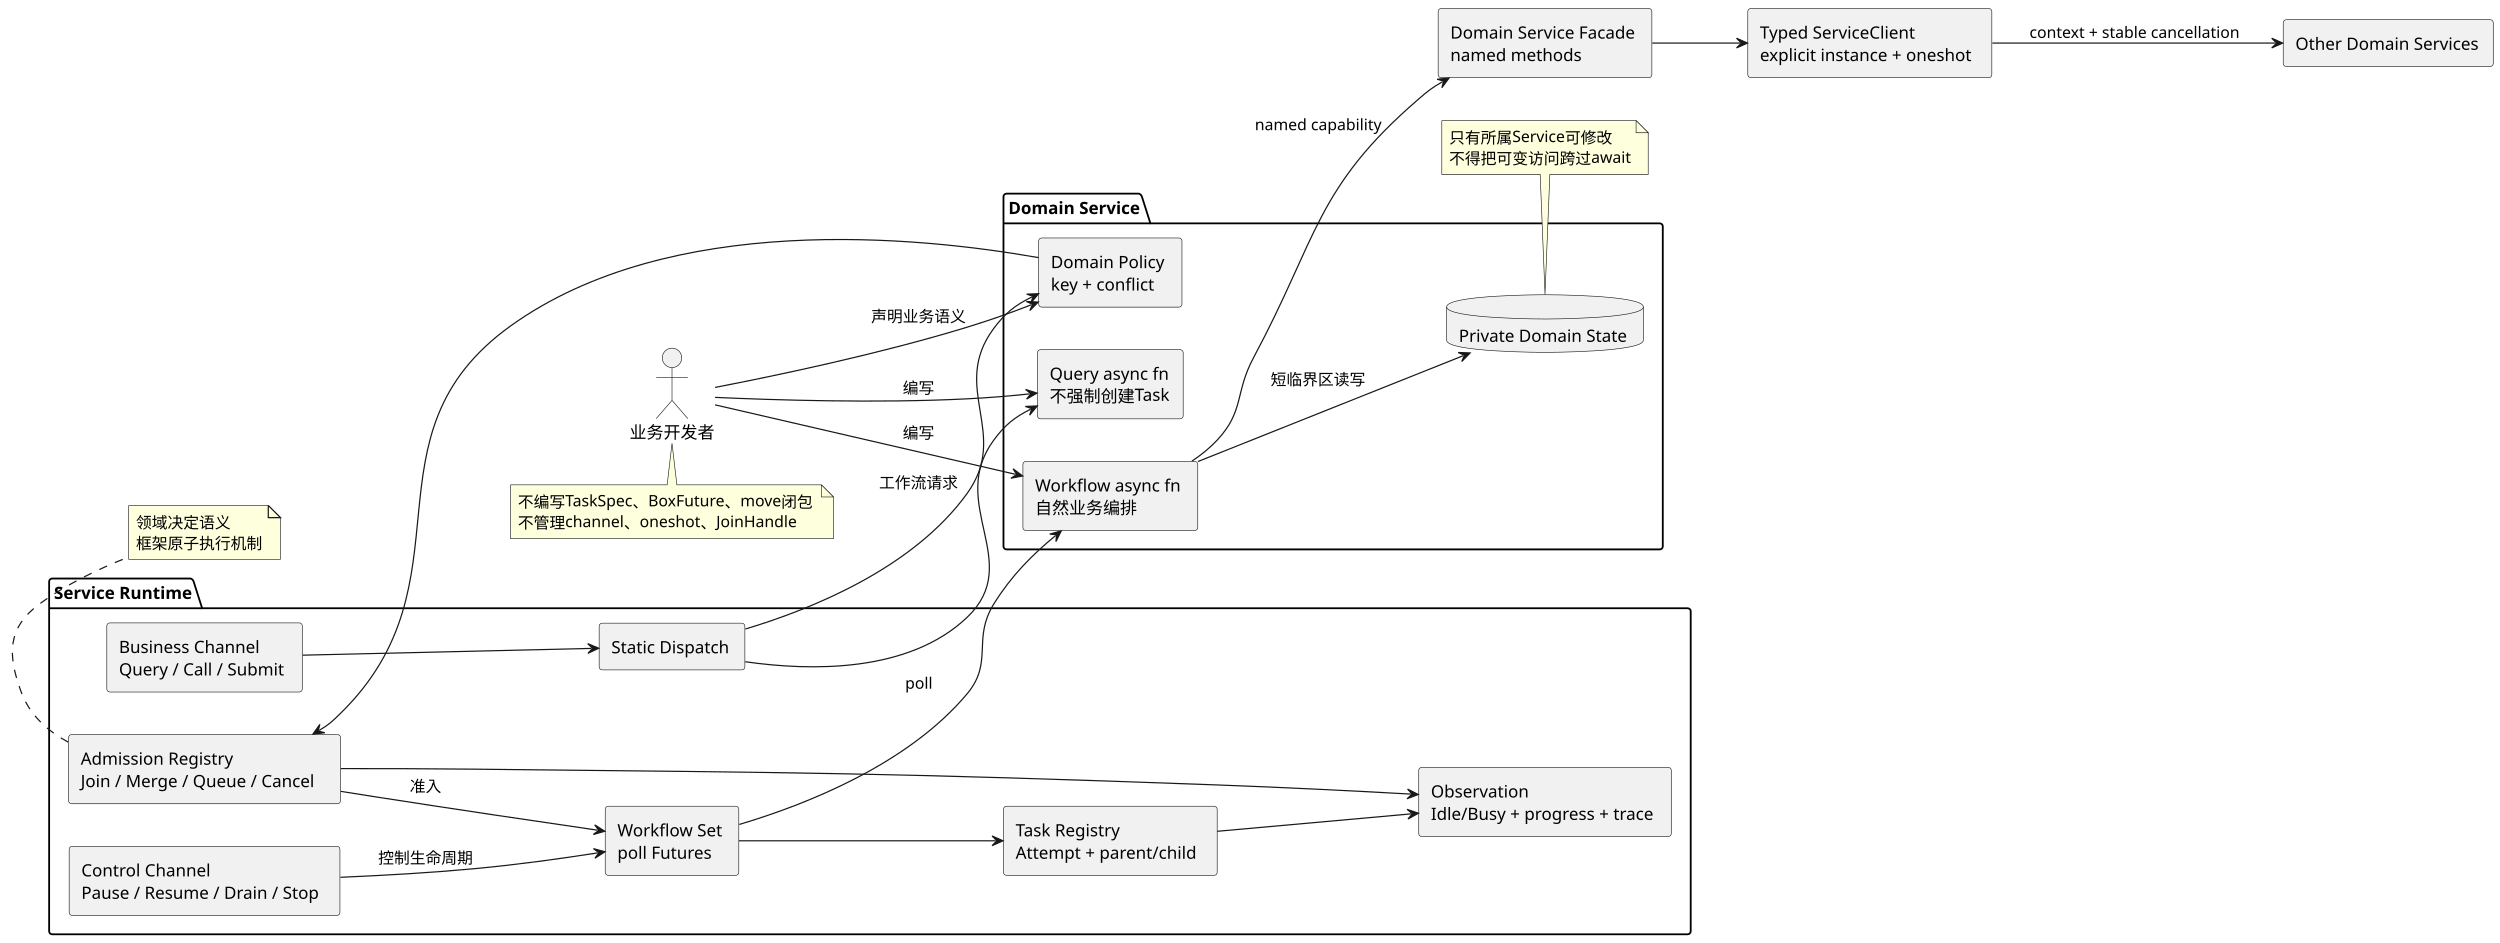
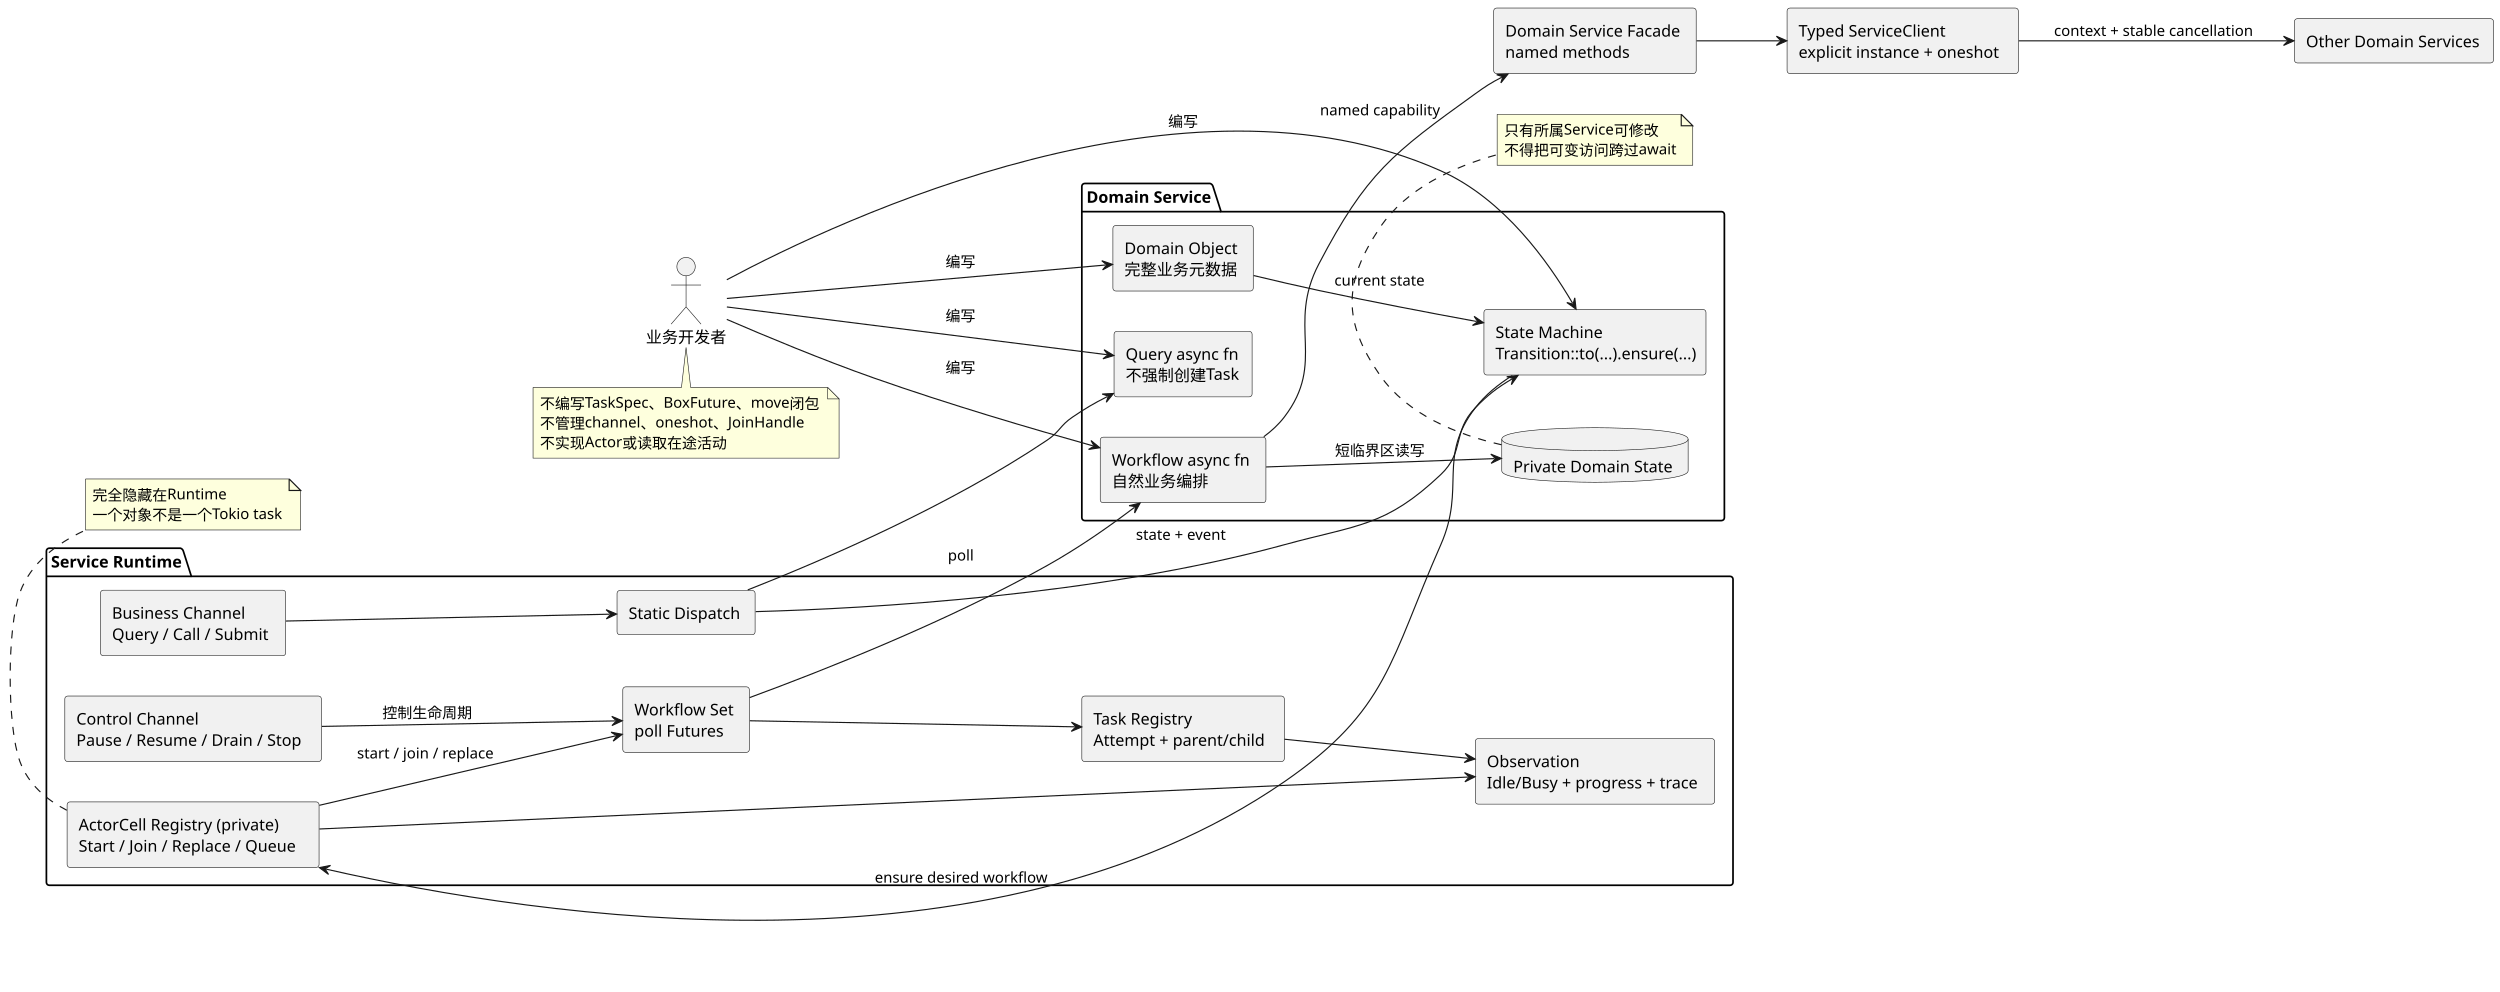
- <svg xmlns="http://www.w3.org/2000/svg" contentStyleType="text/css" height="776px" preserveAspectRatio="none" style="width:2059px;height:776px;background:#FFFFFF;" version="1.1" viewBox="0 0 2059 776" width="2059px" zoomAndPan="magnify">
+ <svg xmlns="http://www.w3.org/2000/svg" contentStyleType="text/css" height="862px" preserveAspectRatio="none" style="width:2173px;height:862px;background:#FFFFFF;" version="1.1" viewBox="0 0 2173 862" width="2173px" zoomAndPan="magnify">
  <defs />
  <g>
    <g id="cluster_Domain Service">
-       <path d="M828.97,159.48 L937.97,159.48 A3.75,3.75 0 0 1 940.47,161.98 L947.47,183.958 L1366.97,183.958 A2.5,2.5 0 0 1 1369.47,186.458 L1369.47,449.98 A2.5,2.5 0 0 1 1366.97,452.48 L828.97,452.48 A2.5,2.5 0 0 1 826.47,449.98 L826.47,161.98 A2.5,2.5 0 0 1 828.97,159.48 " fill="none" style="stroke:#000000;stroke-width:1.5;" />
-       <line style="stroke:#000000;stroke-width:1.5;" x1="826.47" x2="947.47" y1="183.958" y2="183.958" />
-       <text fill="#000000" font-family="Microsoft YaHei" font-size="14" font-weight="bold" lengthAdjust="spacing" textLength="108" x="830.47" y="176.293">Domain Service</text>
+       <path d="M942.83,159.48 L1051.83,159.48 A3.75,3.75 0 0 1 1054.33,161.98 L1061.33,183.958 L1496.33,183.958 A2.5,2.5 0 0 1 1498.83,186.458 L1498.83,449.98 A2.5,2.5 0 0 1 1496.33,452.48 L942.83,452.48 A2.5,2.5 0 0 1 940.33,449.98 L940.33,161.98 A2.5,2.5 0 0 1 942.83,159.48 " fill="none" style="stroke:#000000;stroke-width:1.5;" />
+       <line style="stroke:#000000;stroke-width:1.5;" x1="940.33" x2="1061.33" y1="183.958" y2="183.958" />
+       <text fill="#000000" font-family="Microsoft YaHei" font-size="14" font-weight="bold" lengthAdjust="spacing" textLength="108" x="944.33" y="176.293">Domain Service</text>
    </g>
    <g id="cluster_Service Runtime">
-       <path d="M42.97,476.48 L156.97,476.48 A3.75,3.75 0 0 1 159.47,478.98 L166.47,500.957 L1389.97,500.957 A2.5,2.5 0 0 1 1392.47,503.457 L1392.47,766.98 A2.5,2.5 0 0 1 1389.97,769.48 L42.97,769.48 A2.5,2.5 0 0 1 40.47,766.98 L40.47,478.98 A2.5,2.5 0 0 1 42.97,476.48 " fill="none" style="stroke:#000000;stroke-width:1.5;" />
-       <line style="stroke:#000000;stroke-width:1.5;" x1="40.47" x2="166.47" y1="500.957" y2="500.957" />
-       <text fill="#000000" font-family="Microsoft YaHei" font-size="14" font-weight="bold" lengthAdjust="spacing" textLength="113" x="44.47" y="493.293">Service Runtime</text>
+       <path d="M42.83,476.48 L156.83,476.48 A3.75,3.75 0 0 1 159.33,478.98 L166.33,500.957 L1503.83,500.957 A2.5,2.5 0 0 1 1506.33,503.457 L1506.33,766.98 A2.5,2.5 0 0 1 1503.83,769.48 L42.83,769.48 A2.5,2.5 0 0 1 40.33,766.98 L40.33,478.98 A2.5,2.5 0 0 1 42.83,476.48 " fill="none" style="stroke:#000000;stroke-width:1.5;" />
+       <line style="stroke:#000000;stroke-width:1.5;" x1="40.33" x2="166.33" y1="500.957" y2="500.957" />
+       <text fill="#000000" font-family="Microsoft YaHei" font-size="14" font-weight="bold" lengthAdjust="spacing" textLength="113" x="44.33" y="493.293">Service Runtime</text>
+     </g>
+     <g id="elem_Object">
+       <rect fill="#F1F1F1" height="56.955" rx="2.5" ry="2.5" style="stroke:#181818;stroke-width:0.5;" width="122" x="967.33" y="196" />
+       <text fill="#000000" font-family="Microsoft YaHei" font-size="14" lengthAdjust="spacing" textLength="102" x="977.33" y="220.814">Domain Object</text>
+       <text fill="#000000" font-family="Microsoft YaHei" font-size="14" lengthAdjust="spacing" textLength="98" x="977.33" y="239.291">完整业务元数据</text>
+     </g>
+     <g id="elem_Machine">
+       <rect fill="#F1F1F1" height="56.955" rx="2.5" ry="2.5" style="stroke:#181818;stroke-width:0.5;" width="193" x="1289.83" y="269" />
+       <text fill="#000000" font-family="Microsoft YaHei" font-size="14" lengthAdjust="spacing" textLength="97" x="1299.83" y="293.813">State Machine</text>
+       <text fill="#000000" font-family="Microsoft YaHei" font-size="14" lengthAdjust="spacing" textLength="173" x="1299.83" y="312.291">Transition::to(...).ensure(...)</text>
    </g>
    <g id="elem_Query">
-       <rect fill="#F1F1F1" height="56.955" rx="2.5" ry="2.5" style="stroke:#181818;stroke-width:0.5;" width="120" x="854.47" y="288" />
-       <text fill="#000000" font-family="Microsoft YaHei" font-size="14" lengthAdjust="spacing" textLength="99" x="864.47" y="312.813">Query async fn</text>
-       <text fill="#000000" font-family="Microsoft YaHei" font-size="14" lengthAdjust="spacing" textLength="100" x="864.47" y="331.291">不强制创建Task</text>
+       <rect fill="#F1F1F1" height="56.955" rx="2.5" ry="2.5" style="stroke:#181818;stroke-width:0.5;" width="120" x="968.33" y="288" />
+       <text fill="#000000" font-family="Microsoft YaHei" font-size="14" lengthAdjust="spacing" textLength="99" x="978.33" y="312.813">Query async fn</text>
+       <text fill="#000000" font-family="Microsoft YaHei" font-size="14" lengthAdjust="spacing" textLength="100" x="978.33" y="331.291">不强制创建Task</text>
    </g>
    <g id="elem_Workflow">
-       <rect fill="#F1F1F1" height="56.955" rx="2.5" ry="2.5" style="stroke:#181818;stroke-width:0.5;" width="144" x="842.47" y="380" />
-       <text fill="#000000" font-family="Microsoft YaHei" font-size="14" lengthAdjust="spacing" textLength="124" x="852.47" y="404.813">Workflow async fn</text>
-       <text fill="#000000" font-family="Microsoft YaHei" font-size="14" lengthAdjust="spacing" textLength="84" x="852.47" y="423.291">自然业务编排</text>
-     </g>
-     <g id="elem_Policy">
-       <rect fill="#F1F1F1" height="56.955" rx="2.5" ry="2.5" style="stroke:#181818;stroke-width:0.5;" width="118" x="855.47" y="196" />
-       <text fill="#000000" font-family="Microsoft YaHei" font-size="14" lengthAdjust="spacing" textLength="98" x="865.47" y="220.814">Domain Policy</text>
-       <text fill="#000000" font-family="Microsoft YaHei" font-size="14" lengthAdjust="spacing" textLength="91" x="865.47" y="239.291">key + conflict</text>
+       <rect fill="#F1F1F1" height="56.955" rx="2.5" ry="2.5" style="stroke:#181818;stroke-width:0.5;" width="144" x="956.33" y="380" />
+       <text fill="#000000" font-family="Microsoft YaHei" font-size="14" lengthAdjust="spacing" textLength="124" x="966.33" y="404.813">Workflow async fn</text>
+       <text fill="#000000" font-family="Microsoft YaHei" font-size="14" lengthAdjust="spacing" textLength="84" x="966.33" y="423.291">自然业务编排</text>
    </g>
    <g id="elem_State">
-       <path d="M1191.47,252.74 C1191.47,242.74 1272.47,242.74 1272.47,242.74 C1272.47,242.74 1353.47,242.74 1353.47,252.74 L1353.47,280.217 C1353.47,290.217 1272.47,290.217 1272.47,290.217 C1272.47,290.217 1191.47,290.217 1191.47,280.217 L1191.47,252.74 " fill="#F1F1F1" style="stroke:#181818;stroke-width:0.5;" />
-       <path d="M1191.47,252.74 C1191.47,262.74 1272.47,262.74 1272.47,262.74 C1272.47,262.74 1353.47,262.74 1353.47,252.74 " fill="none" style="stroke:#181818;stroke-width:0.5;" />
-       <text fill="#000000" font-family="Microsoft YaHei" font-size="14" lengthAdjust="spacing" textLength="142" x="1201.47" y="281.553">Private Domain State</text>
+       <path d="M1305.33,381.74 C1305.33,371.74 1386.33,371.74 1386.33,371.74 C1386.33,371.74 1467.33,371.74 1467.33,381.74 L1467.33,409.217 C1467.33,419.217 1386.33,419.217 1386.33,419.217 C1386.33,419.217 1305.33,419.217 1305.33,409.217 L1305.33,381.74 " fill="#F1F1F1" style="stroke:#181818;stroke-width:0.5;" />
+       <path d="M1305.33,381.74 C1305.33,391.74 1386.33,391.74 1386.33,391.74 C1386.33,391.74 1467.33,391.74 1467.33,381.74 " fill="none" style="stroke:#181818;stroke-width:0.5;" />
+       <text fill="#000000" font-family="Microsoft YaHei" font-size="14" lengthAdjust="spacing" textLength="142" x="1315.33" y="410.553">Private Domain State</text>
    </g>
    <g id="elem_Control">
-       <rect fill="#F1F1F1" height="56.955" rx="2.5" ry="2.5" style="stroke:#181818;stroke-width:0.5;" width="223" x="56.97" y="697" />
-       <text fill="#000000" font-family="Microsoft YaHei" font-size="14" lengthAdjust="spacing" textLength="110" x="66.97" y="721.813">Control Channel</text>
-       <text fill="#000000" font-family="Microsoft YaHei" font-size="14" lengthAdjust="spacing" textLength="203" x="66.97" y="740.291">Pause / Resume / Drain / Stop</text>
+       <rect fill="#F1F1F1" height="56.955" rx="2.5" ry="2.5" style="stroke:#181818;stroke-width:0.5;" width="223" x="56.33" y="605" />
+       <text fill="#000000" font-family="Microsoft YaHei" font-size="14" lengthAdjust="spacing" textLength="110" x="66.33" y="629.813">Control Channel</text>
+       <text fill="#000000" font-family="Microsoft YaHei" font-size="14" lengthAdjust="spacing" textLength="203" x="66.33" y="648.291">Pause / Resume / Drain / Stop</text>
    </g>
    <g id="elem_Business">
-       <rect fill="#F1F1F1" height="56.955" rx="2.5" ry="2.5" style="stroke:#181818;stroke-width:0.5;" width="161" x="87.97" y="513" />
-       <text fill="#000000" font-family="Microsoft YaHei" font-size="14" lengthAdjust="spacing" textLength="117" x="97.97" y="537.813">Business Channel</text>
-       <text fill="#000000" font-family="Microsoft YaHei" font-size="14" lengthAdjust="spacing" textLength="141" x="97.97" y="556.291">Query / Call / Submit</text>
+       <rect fill="#F1F1F1" height="56.955" rx="2.5" ry="2.5" style="stroke:#181818;stroke-width:0.5;" width="161" x="87.33" y="513" />
+       <text fill="#000000" font-family="Microsoft YaHei" font-size="14" lengthAdjust="spacing" textLength="117" x="97.33" y="537.813">Business Channel</text>
+       <text fill="#000000" font-family="Microsoft YaHei" font-size="14" lengthAdjust="spacing" textLength="141" x="97.33" y="556.291">Query / Call / Submit</text>
    </g>
    <g id="elem_Dispatch">
-       <rect fill="#F1F1F1" height="38.477" rx="2.5" ry="2.5" style="stroke:#181818;stroke-width:0.5;" width="120" x="493.47" y="513.24" />
-       <text fill="#000000" font-family="Microsoft YaHei" font-size="14" lengthAdjust="spacing" textLength="100" x="503.47" y="538.053">Static Dispatch</text>
-     </g>
-     <g id="elem_Admission">
-       <rect fill="#F1F1F1" height="56.955" rx="2.5" ry="2.5" style="stroke:#181818;stroke-width:0.5;" width="224" x="56.47" y="605" />
-       <text fill="#000000" font-family="Microsoft YaHei" font-size="14" lengthAdjust="spacing" textLength="127" x="66.47" y="629.813">Admission Registry</text>
-       <text fill="#000000" font-family="Microsoft YaHei" font-size="14" lengthAdjust="spacing" textLength="204" x="66.47" y="648.291">Join / Merge / Queue / Cancel</text>
+       <rect fill="#F1F1F1" height="38.477" rx="2.5" ry="2.5" style="stroke:#181818;stroke-width:0.5;" width="120" x="536.33" y="513.24" />
+       <text fill="#000000" font-family="Microsoft YaHei" font-size="14" lengthAdjust="spacing" textLength="100" x="546.33" y="538.053">Static Dispatch</text>
+     </g>
+     <g id="elem_ActorCell">
+       <rect fill="#F1F1F1" height="56.955" rx="2.5" ry="2.5" style="stroke:#181818;stroke-width:0.5;" width="219" x="58.33" y="697" />
+       <text fill="#000000" font-family="Microsoft YaHei" font-size="14" lengthAdjust="spacing" textLength="178" x="68.33" y="721.813">ActorCell Registry (private)</text>
+       <text fill="#000000" font-family="Microsoft YaHei" font-size="14" lengthAdjust="spacing" textLength="199" x="68.33" y="740.291">Start / Join / Replace / Queue</text>
    </g>
    <g id="elem_Futures">
-       <rect fill="#F1F1F1" height="56.955" rx="2.5" ry="2.5" style="stroke:#181818;stroke-width:0.5;" width="110" x="498.47" y="664" />
-       <text fill="#000000" font-family="Microsoft YaHei" font-size="14" lengthAdjust="spacing" textLength="90" x="508.47" y="688.813">Workflow Set</text>
-       <text fill="#000000" font-family="Microsoft YaHei" font-size="14" lengthAdjust="spacing" textLength="79" x="508.47" y="707.291">poll Futures</text>
+       <rect fill="#F1F1F1" height="56.955" rx="2.5" ry="2.5" style="stroke:#181818;stroke-width:0.5;" width="110" x="541.33" y="597" />
+       <text fill="#000000" font-family="Microsoft YaHei" font-size="14" lengthAdjust="spacing" textLength="90" x="551.33" y="621.813">Workflow Set</text>
+       <text fill="#000000" font-family="Microsoft YaHei" font-size="14" lengthAdjust="spacing" textLength="79" x="551.33" y="640.291">poll Futures</text>
    </g>
    <g id="elem_Tasks">
-       <rect fill="#F1F1F1" height="56.955" rx="2.5" ry="2.5" style="stroke:#181818;stroke-width:0.5;" width="176" x="826.47" y="664" />
-       <text fill="#000000" font-family="Microsoft YaHei" font-size="14" lengthAdjust="spacing" textLength="87" x="836.47" y="688.813">Task Registry</text>
-       <text fill="#000000" font-family="Microsoft YaHei" font-size="14" lengthAdjust="spacing" textLength="156" x="836.47" y="707.291">Attempt + parent/child</text>
+       <rect fill="#F1F1F1" height="56.955" rx="2.5" ry="2.5" style="stroke:#181818;stroke-width:0.5;" width="176" x="940.33" y="605" />
+       <text fill="#000000" font-family="Microsoft YaHei" font-size="14" lengthAdjust="spacing" textLength="87" x="950.33" y="629.813">Task Registry</text>
+       <text fill="#000000" font-family="Microsoft YaHei" font-size="14" lengthAdjust="spacing" textLength="156" x="950.33" y="648.291">Attempt + parent/child</text>
    </g>
    <g id="elem_Observation">
-       <rect fill="#F1F1F1" height="56.955" rx="2.5" ry="2.5" style="stroke:#181818;stroke-width:0.5;" width="208" x="1168.47" y="632" />
-       <text fill="#000000" font-family="Microsoft YaHei" font-size="14" lengthAdjust="spacing" textLength="81" x="1178.47" y="656.813">Observation</text>
-       <text fill="#000000" font-family="Microsoft YaHei" font-size="14" lengthAdjust="spacing" textLength="188" x="1178.47" y="675.291">Idle/Busy + progress + trace</text>
+       <rect fill="#F1F1F1" height="56.955" rx="2.5" ry="2.5" style="stroke:#181818;stroke-width:0.5;" width="208" x="1282.33" y="642" />
+       <text fill="#000000" font-family="Microsoft YaHei" font-size="14" lengthAdjust="spacing" textLength="81" x="1292.33" y="666.813">Observation</text>
+       <text fill="#000000" font-family="Microsoft YaHei" font-size="14" lengthAdjust="spacing" textLength="188" x="1292.33" y="685.291">Idle/Busy + progress + trace</text>
    </g>
    <g id="elem_Developer">
-       <ellipse cx="553.47" cy="294.74" fill="#F1F1F1" rx="8" ry="8" style="stroke:#181818;stroke-width:0.5;" />
-       <path d="M553.47,302.74 L553.47,329.74 M540.47,310.74 L566.47,310.74 M553.47,329.74 L540.47,344.74 M553.47,329.74 L566.47,344.74 " fill="none" style="stroke:#181818;stroke-width:0.5;" />
-       <text fill="#000000" font-family="Microsoft YaHei" font-size="14" lengthAdjust="spacing" textLength="70" x="518.47" y="361.053">业务开发者</text>
+       <ellipse cx="596.33" cy="231.74" fill="#F1F1F1" rx="8" ry="8" style="stroke:#181818;stroke-width:0.5;" />
+       <path d="M596.33,239.74 L596.33,266.74 M583.33,247.74 L609.33,247.74 M596.33,266.74 L583.33,281.74 M596.33,266.74 L609.33,281.74 " fill="none" style="stroke:#181818;stroke-width:0.5;" />
+       <text fill="#000000" font-family="Microsoft YaHei" font-size="14" lengthAdjust="spacing" textLength="70" x="561.33" y="298.053">业务开发者</text>
    </g>
    <g id="elem_Facade">
-       <rect fill="#F1F1F1" height="56.955" rx="2.5" ry="2.5" style="stroke:#181818;stroke-width:0.5;" width="176" x="1184.47" y="7" />
-       <text fill="#000000" font-family="Microsoft YaHei" font-size="14" lengthAdjust="spacing" textLength="156" x="1194.47" y="31.814">Domain Service Facade</text>
-       <text fill="#000000" font-family="Microsoft YaHei" font-size="14" lengthAdjust="spacing" textLength="110" x="1194.47" y="50.291">named methods</text>
+       <rect fill="#F1F1F1" height="56.955" rx="2.5" ry="2.5" style="stroke:#181818;stroke-width:0.5;" width="176" x="1298.33" y="7" />
+       <text fill="#000000" font-family="Microsoft YaHei" font-size="14" lengthAdjust="spacing" textLength="156" x="1308.33" y="31.814">Domain Service Facade</text>
+       <text fill="#000000" font-family="Microsoft YaHei" font-size="14" lengthAdjust="spacing" textLength="110" x="1308.33" y="50.291">named methods</text>
    </g>
    <g id="elem_Client">
-       <rect fill="#F1F1F1" height="56.955" rx="2.5" ry="2.5" style="stroke:#181818;stroke-width:0.5;" width="201" x="1439.47" y="7" />
-       <text fill="#000000" font-family="Microsoft YaHei" font-size="14" lengthAdjust="spacing" textLength="131" x="1449.47" y="31.814">Typed ServiceClient</text>
-       <text fill="#000000" font-family="Microsoft YaHei" font-size="14" lengthAdjust="spacing" textLength="181" x="1449.47" y="50.291">explicit instance + oneshot</text>
+       <rect fill="#F1F1F1" height="56.955" rx="2.5" ry="2.5" style="stroke:#181818;stroke-width:0.5;" width="201" x="1553.33" y="7" />
+       <text fill="#000000" font-family="Microsoft YaHei" font-size="14" lengthAdjust="spacing" textLength="131" x="1563.33" y="31.814">Typed ServiceClient</text>
+       <text fill="#000000" font-family="Microsoft YaHei" font-size="14" lengthAdjust="spacing" textLength="181" x="1563.33" y="50.291">explicit instance + oneshot</text>
    </g>
    <g id="elem_Other">
-       <rect fill="#F1F1F1" height="38.477" rx="2.5" ry="2.5" style="stroke:#181818;stroke-width:0.5;" width="173" x="1880.47" y="16.24" />
-       <text fill="#000000" font-family="Microsoft YaHei" font-size="14" lengthAdjust="spacing" textLength="153" x="1890.47" y="41.053">Other Domain Services</text>
-     </g>
-     <g id="elem_GMN36">
-       <path d="M420.47,399.32 L420.47,443.635 A0,0 0 0 0 420.47,443.635 L686.47,443.635 A0,0 0 0 0 686.47,443.635 L686.47,409.32 L676.47,399.32 L557.47,399.32 L553.47,365.1 L549.47,399.32 L420.47,399.32 A0,0 0 0 0 420.47,399.32 " fill="#FEFFDD" style="stroke:#181818;stroke-width:0.5;" />
-       <path d="M676.47,399.32 L676.47,409.32 L686.47,409.32 L676.47,399.32 " fill="#FEFFDD" style="stroke:#181818;stroke-width:0.5;" />
-       <text fill="#000000" font-family="Microsoft YaHei" font-size="13" lengthAdjust="spacing" textLength="245" x="426.47" y="418.075">不编写TaskSpec、BoxFuture、move闭包</text>
-       <text fill="#000000" font-family="Microsoft YaHei" font-size="13" lengthAdjust="spacing" textLength="230" x="426.47" y="435.233">不管理channel、oneshot、JoinHandle</text>
+       <rect fill="#F1F1F1" height="38.477" rx="2.5" ry="2.5" style="stroke:#181818;stroke-width:0.5;" width="173" x="1994.33" y="16.24" />
+       <text fill="#000000" font-family="Microsoft YaHei" font-size="14" lengthAdjust="spacing" textLength="153" x="2004.33" y="41.053">Other Domain Services</text>
    </g>
    <g id="elem_GMN39">
-       <path d="M1187.47,99.32 L1187.47,143.635 A0,0 0 0 0 1187.47,143.635 L1268.47,143.635 L1272.47,242.41 L1276.47,143.635 L1357.47,143.635 A0,0 0 0 0 1357.47,143.635 L1357.47,109.32 L1347.47,99.32 L1187.47,99.32 A0,0 0 0 0 1187.47,99.32 " fill="#FEFFDD" style="stroke:#181818;stroke-width:0.5;" />
-       <path d="M1347.47,99.32 L1347.47,109.32 L1357.47,109.32 L1347.47,99.32 " fill="#FEFFDD" style="stroke:#181818;stroke-width:0.5;" />
-       <text fill="#000000" font-family="Microsoft YaHei" font-size="13" lengthAdjust="spacing" textLength="135" x="1193.47" y="118.075">只有所属Service可修改</text>
-       <text fill="#000000" font-family="Microsoft YaHei" font-size="13" lengthAdjust="spacing" textLength="149" x="1193.47" y="135.233">不得把可变访问跨过await</text>
+       <path d="M463.33,336.74 L463.33,398.213 A0,0 0 0 0 463.33,398.213 L729.33,398.213 A0,0 0 0 0 729.33,398.213 L729.33,346.74 L719.33,336.74 L600.33,336.74 L596.33,301.99 L592.33,336.74 L463.33,336.74 A0,0 0 0 0 463.33,336.74 " fill="#FEFFDD" style="stroke:#181818;stroke-width:0.5;" />
+       <path d="M719.33,336.74 L719.33,346.74 L729.33,346.74 L719.33,336.74 " fill="#FEFFDD" style="stroke:#181818;stroke-width:0.5;" />
+       <text fill="#000000" font-family="Microsoft YaHei" font-size="13" lengthAdjust="spacing" textLength="245" x="469.33" y="355.495">不编写TaskSpec、BoxFuture、move闭包</text>
+       <text fill="#000000" font-family="Microsoft YaHei" font-size="13" lengthAdjust="spacing" textLength="230" x="469.33" y="372.653">不管理channel、oneshot、JoinHandle</text>
+       <text fill="#000000" font-family="Microsoft YaHei" font-size="13" lengthAdjust="spacing" textLength="164" x="469.33" y="389.811">不实现Actor或读取在途活动</text>
    </g>
    <g id="elem_GMN42">
-       <path d="M105.97,416.32 L105.97,460.635 L230.97,460.635 L230.97,426.32 L220.97,416.32 L105.97,416.32 " fill="#FEFFDD" style="stroke:#181818;stroke-width:0.5;" />
-       <path d="M220.97,416.32 L220.97,426.32 L230.97,426.32 L220.97,416.32 " fill="#FEFFDD" style="stroke:#181818;stroke-width:1.0;" />
-       <text fill="#000000" font-family="Microsoft YaHei" font-size="13" lengthAdjust="spacing" textLength="78" x="111.97" y="435.075">领域决定语义</text>
-       <text fill="#000000" font-family="Microsoft YaHei" font-size="13" lengthAdjust="spacing" textLength="104" x="111.97" y="452.233">框架原子执行机制</text>
+       <path d="M1301.33,99.32 L1301.33,143.635 L1471.33,143.635 L1471.33,109.32 L1461.33,99.32 L1301.33,99.32 " fill="#FEFFDD" style="stroke:#181818;stroke-width:0.5;" />
+       <path d="M1461.33,99.32 L1461.33,109.32 L1471.33,109.32 L1461.33,99.32 " fill="#FEFFDD" style="stroke:#181818;stroke-width:1.0;" />
+       <text fill="#000000" font-family="Microsoft YaHei" font-size="13" lengthAdjust="spacing" textLength="135" x="1307.33" y="118.075">只有所属Service可修改</text>
+       <text fill="#000000" font-family="Microsoft YaHei" font-size="13" lengthAdjust="spacing" textLength="149" x="1307.33" y="135.233">不得把可变访问跨过await</text>
+     </g>
+     <g id="elem_GMN45">
+       <path d="M74.33,416.32 L74.33,460.635 L261.33,460.635 L261.33,426.32 L251.33,416.32 L74.33,416.32 " fill="#FEFFDD" style="stroke:#181818;stroke-width:0.5;" />
+       <path d="M251.33,416.32 L251.33,426.32 L261.33,426.32 L251.33,416.32 " fill="#FEFFDD" style="stroke:#181818;stroke-width:1.0;" />
+       <text fill="#000000" font-family="Microsoft YaHei" font-size="13" lengthAdjust="spacing" textLength="116" x="80.33" y="435.075">完全隐藏在Runtime</text>
+       <text fill="#000000" font-family="Microsoft YaHei" font-size="13" lengthAdjust="spacing" textLength="166" x="80.33" y="452.233">一个对象不是一个Tokio task</text>
    </g>
    <g id="link_Developer_Query">
-       <path d="M588.96,327.28 C635.93,329.42 722.62,332.26 796.47,328.48 C815.23,327.52 829.653,326.328 848.073,324.388 " fill="none" id="Developer-to-Query" style="stroke:#181818;stroke-width:1.0;" />
-       <polygon fill="#181818" points="854.04,323.76,844.67,320.725,849.067,324.284,845.509,328.681,854.04,323.76" style="stroke:#181818;stroke-width:1.0;" />
-       <text fill="#000000" font-family="Microsoft YaHei" font-size="13" lengthAdjust="spacing" textLength="26" x="743.47" y="324.235">编写</text>
+       <path d="M631.79,266.81 C705.03,276 870.957,296.842 962.147,308.293 " fill="none" id="Developer-to-Query" style="stroke:#181818;stroke-width:1.0;" />
+       <polygon fill="#181818" points="968.1,309.04,959.668,303.95,963.139,308.417,958.672,311.888,968.1,309.04" style="stroke:#181818;stroke-width:1.0;" />
+       <text fill="#000000" font-family="Microsoft YaHei" font-size="13" lengthAdjust="spacing" textLength="26" x="821.83" y="279.235">编写</text>
    </g>
    <g id="link_Developer_Workflow">
-       <path d="M588.9,333.44 C646.99,346.87 759.774,372.949 836.394,390.659 " fill="none" id="Developer-to-Workflow" style="stroke:#181818;stroke-width:1.0;" />
-       <polygon fill="#181818" points="842.24,392.01,834.372,386.086,837.368,390.884,832.57,393.88,842.24,392.01" style="stroke:#181818;stroke-width:1.0;" />
-       <text fill="#000000" font-family="Microsoft YaHei" font-size="13" lengthAdjust="spacing" textLength="26" x="743.47" y="361.235">编写</text>
-     </g>
-     <g id="link_Developer_Policy">
-       <path d="M588.94,319.08 C636.24,309.95 723.7,291.78 796.47,269.48 C815.83,263.55 830.969,258.166 849.519,250.946 " fill="none" id="Developer-to-Policy" style="stroke:#181818;stroke-width:1.0;" />
-       <polygon fill="#181818" points="855.11,248.77,845.272,248.307,850.451,250.584,848.174,255.762,855.11,248.77" style="stroke:#181818;stroke-width:1.0;" />
-       <text fill="#000000" font-family="Microsoft YaHei" font-size="13" lengthAdjust="spacing" textLength="78" x="717.47" y="265.235">声明业务语义</text>
+       <path d="M631.72,277.62 C664.26,291.68 714.64,312.75 759.33,328.48 C825.17,351.65 895.791,372.418 950.131,387.578 " fill="none" id="Developer-to-Workflow" style="stroke:#181818;stroke-width:1.0;" />
+       <polygon fill="#181818" points="955.91,389.19,948.316,382.919,951.094,387.846,946.166,390.624,955.91,389.19" style="stroke:#181818;stroke-width:1.0;" />
+       <text fill="#000000" font-family="Microsoft YaHei" font-size="13" lengthAdjust="spacing" textLength="26" x="821.83" y="324.235">编写</text>
+     </g>
+     <g id="link_Developer_Object">
+       <path d="M631.79,259.43 C704.73,252.99 869.533,238.418 961.003,230.338 " fill="none" id="Developer-to-Object" style="stroke:#181818;stroke-width:1.0;" />
+       <polygon fill="#181818" points="966.98,229.81,957.663,226.617,961.999,230.25,958.367,234.586,966.98,229.81" style="stroke:#181818;stroke-width:1.0;" />
+       <text fill="#000000" font-family="Microsoft YaHei" font-size="13" lengthAdjust="spacing" textLength="26" x="821.83" y="232.235">编写</text>
+     </g>
+     <g id="link_Developer_Machine">
+       <path d="M631.75,243.16 C732.07,189.59 1031.11,49.41 1252.33,148.48 C1307.24,173.07 1345.773,227.585 1366.863,263.515 " fill="none" id="Developer-to-Machine" style="stroke:#181818;stroke-width:1.0;" />
+       <polygon fill="#181818" points="1369.9,268.69,1368.794,258.904,1367.369,264.378,1361.895,262.953,1369.9,268.69" style="stroke:#181818;stroke-width:1.0;" />
+       <text fill="#000000" font-family="Microsoft YaHei" font-size="13" lengthAdjust="spacing" textLength="26" x="1015.33" y="110.235">编写</text>
    </g>
    <g id="link_Business_Dispatch">
-       <path d="M249.3,539.6 C321.97,537.9 421.632,535.55 487.102,534.02 " fill="none" id="Business-to-Dispatch" style="stroke:#181818;stroke-width:1.0;" />
-       <polygon fill="#181818" points="493.1,533.88,484.009,530.091,488.101,533.997,484.196,538.089,493.1,533.88" style="stroke:#181818;stroke-width:1.0;" />
+       <path d="M248.55,539.8 C331.97,538.03 455.011,535.437 529.921,533.856 " fill="none" id="Business-to-Dispatch" style="stroke:#181818;stroke-width:1.0;" />
+       <polygon fill="#181818" points="535.92,533.73,526.838,529.921,530.921,533.835,527.006,537.919,535.92,533.73" style="stroke:#181818;stroke-width:1.0;" />
    </g>
    <g id="link_Control_Futures">
-       <path d="M280.35,722.54 C315.6,721.05 354.72,718.82 390.47,715.48 C426.54,712.11 460.932,707.313 492.332,702.423 " fill="none" id="Control-to-Futures" style="stroke:#181818;stroke-width:1.0;" />
-       <polygon fill="#181818" points="498.26,701.5,488.752,698.933,493.32,702.269,489.983,706.837,498.26,701.5" style="stroke:#181818;stroke-width:1.0;" />
-       <text fill="#000000" font-family="Microsoft YaHei" font-size="13" lengthAdjust="spacing" textLength="78" x="311.47" y="711.235">控制生命周期</text>
+       <path d="M279.77,631.4 C363.69,629.82 469.311,627.843 534.831,626.613 " fill="none" id="Control-to-Futures" style="stroke:#181818;stroke-width:1.0;" />
+       <polygon fill="#181818" points="540.83,626.5,531.756,622.67,535.831,626.594,531.907,630.668,540.83,626.5" style="stroke:#181818;stroke-width:1.0;" />
+       <text fill="#000000" font-family="Microsoft YaHei" font-size="13" lengthAdjust="spacing" textLength="78" x="332.33" y="624.235">控制生命周期</text>
    </g>
    <g id="link_Dispatch_Query">
-       <path d="M613.76,545.01 C668.55,552.83 748.51,554.07 796.47,508.48 C844.04,463.27 779.56,415.32 818.47,362.48 C827.49,350.23 835.273,343.751 848.933,336.991 " fill="none" id="Dispatch-to-Query" style="stroke:#181818;stroke-width:1.0;" />
-       <polygon fill="#181818" points="854.31,334.33,844.47,334.737,849.829,336.548,848.018,341.907,854.31,334.33" style="stroke:#181818;stroke-width:1.0;" />
-     </g>
-     <g id="link_Dispatch_Policy">
-       <path d="M613.91,518.06 C670.22,501.14 752.51,467.34 796.47,406.48 C832.33,356.84 781.9,319.59 818.47,270.48 C827.78,257.99 835.984,251.343 849.994,244.533 " fill="none" id="Dispatch-to-Policy" style="stroke:#181818;stroke-width:1.0;" />
-       <polygon fill="#181818" points="855.39,241.91,845.547,242.247,850.893,244.096,849.044,249.442,855.39,241.91" style="stroke:#181818;stroke-width:1.0;" />
-       <text fill="#000000" font-family="Microsoft YaHei" font-size="13" lengthAdjust="spacing" textLength="65" x="723.97" y="402.235">工作流请求</text>
-     </g>
-     <g id="link_Policy_Admission">
-       <path d="M855.37,212.19 C756.04,194.67 551.66,174.2 420.47,268.48 C294.74,358.84 391.08,479.14 280.47,587.48 C273.77,594.05 271.152,596.672 262.882,601.572 " fill="none" id="Policy-to-Admission" style="stroke:#181818;stroke-width:1.0;" />
-       <polygon fill="#181818" points="257.72,604.63,267.502,603.484,262.022,602.081,263.424,596.601,257.72,604.63" style="stroke:#181818;stroke-width:1.0;" />
-     </g>
-     <g id="link_Admission_Futures">
-       <path d="M280.67,651.77 C290.74,653.38 300.79,654.97 310.47,656.48 C374.9,666.53 443.133,676.605 492.203,683.755 " fill="none" id="Admission-to-Futures" style="stroke:#181818;stroke-width:1.0;" />
-       <polygon fill="#181818" points="498.14,684.62,489.811,679.364,493.192,683.899,488.657,687.28,498.14,684.62" style="stroke:#181818;stroke-width:1.0;" />
-       <text fill="#000000" font-family="Microsoft YaHei" font-size="13" lengthAdjust="spacing" textLength="26" x="337.47" y="652.235">准入</text>
+       <path d="M649.94,512.76 C714.23,487.47 824.97,439.92 910.33,382.48 C921.29,375.1 921.38,369.88 932.33,362.48 C943.34,355.04 950.37,350.816 962.48,344.726 " fill="none" id="Dispatch-to-Query" style="stroke:#181818;stroke-width:1.0;" />
+       <polygon fill="#181818" points="967.84,342.03,958.002,342.5,963.373,344.276,961.597,349.647,967.84,342.03" style="stroke:#181818;stroke-width:1.0;" />
+     </g>
+     <g id="link_Dispatch_Machine">
+       <path d="M656.82,531.63 C754.47,528.94 954.09,517.93 1116.33,473.48 C1180.22,455.97 1204.2,458 1252.33,412.48 C1273.42,392.54 1262.1,375.29 1282.33,354.48 C1292.94,343.56 1300.927,337.209 1314.256,329.379 " fill="none" id="Dispatch-to-Machine" style="stroke:#181818;stroke-width:1.0;" />
+       <polygon fill="#181818" points="1319.43,326.34,1309.644,327.449,1315.119,328.872,1313.696,334.347,1319.43,326.34" style="stroke:#181818;stroke-width:1.0;" />
+       <text fill="#000000" font-family="Microsoft YaHei" font-size="13" lengthAdjust="spacing" textLength="82" x="987.33" y="469.235">state + event</text>
+     </g>
+     <g id="link_Object_Machine">
+       <path d="M1089.63,239.5 C1107.81,243.87 1127.85,248.53 1146.33,252.48 C1193.3,262.51 1239.808,271.428 1283.558,279.448 " fill="none" id="Object-to-Machine" style="stroke:#181818;stroke-width:1.0;" />
+       <polygon fill="#181818" points="1289.46,280.53,1281.329,274.973,1284.542,279.628,1279.886,282.842,1289.46,280.53" style="stroke:#181818;stroke-width:1.0;" />
+       <text fill="#000000" font-family="Microsoft YaHei" font-size="13" lengthAdjust="spacing" textLength="79" x="1159.83" y="248.235">current state</text>
+     </g>
+     <g id="link_Machine_ActorCell">
+       <path d="M1314.52,326.4 C1302.38,334.01 1290.93,343.3 1282.33,354.48 C1249.05,397.69 1274.33,423.57 1252.33,473.48 C1208.07,573.86 1206.66,617.22 1116.33,679.48 C860.39,855.89 472.63,798.501 283.5,755.471 " fill="none" id="Machine-to-ActorCell" style="stroke:#181818;stroke-width:1.0;" />
+       <polygon fill="#181818" points="277.65,754.14,285.538,760.037,282.525,755.249,287.313,752.236,277.65,754.14" style="stroke:#181818;stroke-width:1.0;" />
+       <text fill="#000000" font-family="Microsoft YaHei" font-size="13" lengthAdjust="spacing" textLength="149" x="760.33" y="767.235">ensure desired workflow</text>
+     </g>
+     <g id="link_ActorCell_Futures">
+       <path d="M277.56,699.98 C361.72,680.25 468.888,655.119 534.988,639.629 " fill="none" id="ActorCell-to-Futures" style="stroke:#181818;stroke-width:1.0;" />
+       <polygon fill="#181818" points="540.83,638.26,531.155,636.419,535.962,639.401,532.98,644.208,540.83,638.26" style="stroke:#181818;stroke-width:1.0;" />
+       <text fill="#000000" font-family="Microsoft YaHei" font-size="13" lengthAdjust="spacing" textLength="122" x="310.33" y="659.235">start / join / replace</text>
    </g>
    <g id="link_Futures_Workflow">
-       <path d="M608.87,679.02 C663.9,662.64 747.64,629.69 796.47,571.48 C818.53,545.19 800.44,526.67 818.47,497.48 C832.85,474.22 850.231,456.877 869.441,441.037 " fill="none" id="Futures-to-Workflow" style="stroke:#181818;stroke-width:1.0;" />
-       <polygon fill="#181818" points="874.07,437.22,864.581,439.86,870.212,440.401,869.671,446.032,874.07,437.22" style="stroke:#181818;stroke-width:1.0;" />
-       <text fill="#000000" font-family="Microsoft YaHei" font-size="13" lengthAdjust="spacing" textLength="22" x="745.47" y="567.235">poll</text>
+       <path d="M651.6,606.32 C715.37,582.88 823.5,540.27 910.33,491.48 C938.66,475.56 963.728,457.924 986.188,440.904 " fill="none" id="Futures-to-Workflow" style="stroke:#181818;stroke-width:1.0;" />
+       <polygon fill="#181818" points="990.97,437.28,981.381,439.528,986.985,440.3,986.213,445.904,990.97,437.28" style="stroke:#181818;stroke-width:1.0;" />
+       <text fill="#000000" font-family="Microsoft YaHei" font-size="13" lengthAdjust="spacing" textLength="22" x="823.83" y="487.235">poll</text>
    </g>
    <g id="link_Workflow_State">
-       <path d="M986.66,380.09 C1052.3,353.9 1143.127,317.673 1205.207,292.913 " fill="none" id="Workflow-to-State" style="stroke:#181818;stroke-width:1.0;" />
-       <polygon fill="#181818" points="1210.78,290.69,1200.938,290.309,1206.136,292.542,1203.902,297.74,1210.78,290.69" style="stroke:#181818;stroke-width:1.0;" />
-       <text fill="#000000" font-family="Microsoft YaHei" font-size="13" lengthAdjust="spacing" textLength="78" x="1046.47" y="317.235">短临界区读写</text>
+       <path d="M1100.52,405.88 C1159.56,403.72 1237.494,400.88 1298.954,398.63 " fill="none" id="Workflow-to-State" style="stroke:#181818;stroke-width:1.0;" />
+       <polygon fill="#181818" points="1304.95,398.41,1295.81,394.742,1299.953,398.593,1296.102,402.737,1304.95,398.41" style="stroke:#181818;stroke-width:1.0;" />
+       <text fill="#000000" font-family="Microsoft YaHei" font-size="13" lengthAdjust="spacing" textLength="78" x="1160.33" y="396.235">短临界区读写</text>
    </g>
    <g id="link_Workflow_Facade">
-       <path d="M981.63,379.79 C989.23,374.74 996.42,368.98 1002.47,362.48 C1024.99,338.31 1016.87,323.6 1032.47,294.48 C1085.52,195.48 1083.39,154.8 1168.47,81.48 C1175.97,75.02 1179.275,72.252 1188.165,67.272 " fill="none" id="Workflow-to-Facade" style="stroke:#181818;stroke-width:1.0;" />
-       <polygon fill="#181818" points="1193.4,64.34,1183.593,65.249,1189.038,66.784,1187.503,72.228,1193.4,64.34" style="stroke:#181818;stroke-width:1.0;" />
-       <text fill="#000000" font-family="Microsoft YaHei" font-size="13" lengthAdjust="spacing" textLength="104" x="1033.47" y="107.235">named capability</text>
+       <path d="M1098.43,379.62 C1105.17,374.68 1111.35,368.99 1116.33,362.48 C1153.15,314.35 1118.21,283.16 1146.33,229.48 C1187.78,150.34 1209.82,133.66 1282.33,81.48 C1291.07,75.19 1295.473,72.211 1305.383,67.121 " fill="none" id="Workflow-to-Facade" style="stroke:#181818;stroke-width:1.0;" />
+       <polygon fill="#181818" points="1310.72,64.38,1300.887,64.934,1306.272,66.664,1304.542,72.05,1310.72,64.38" style="stroke:#181818;stroke-width:1.0;" />
+       <text fill="#000000" font-family="Microsoft YaHei" font-size="13" lengthAdjust="spacing" textLength="104" x="1147.33" y="100.235">named capability</text>
    </g>
    <g id="link_Facade_Client">
-       <path d="M1360.78,35.48 C1385.86,35.48 1407.42,35.48 1433.2,35.48 " fill="none" id="Facade-to-Client" style="stroke:#181818;stroke-width:1.0;" />
-       <polygon fill="#181818" points="1439.2,35.48,1430.2,31.48,1434.2,35.48,1430.2,39.48,1439.2,35.48" style="stroke:#181818;stroke-width:1.0;" />
+       <path d="M1474.63,35.48 C1499.72,35.48 1521.27,35.48 1547.05,35.48 " fill="none" id="Facade-to-Client" style="stroke:#181818;stroke-width:1.0;" />
+       <polygon fill="#181818" points="1553.05,35.48,1544.05,31.48,1548.05,35.48,1544.05,39.48,1553.05,35.48" style="stroke:#181818;stroke-width:1.0;" />
    </g>
    <g id="link_Client_Other">
-       <path d="M1640.89,35.48 C1713.52,35.48 1804.82,35.48 1874,35.48 " fill="none" id="Client-to-Other" style="stroke:#181818;stroke-width:1.0;" />
-       <polygon fill="#181818" points="1880,35.48,1871,31.48,1875,35.48,1871,39.48,1880,35.48" style="stroke:#181818;stroke-width:1.0;" />
-       <text fill="#000000" font-family="Microsoft YaHei" font-size="13" lengthAdjust="spacing" textLength="178" x="1671.47" y="31.235">context + stable cancellation</text>
+       <path d="M1754.74,35.48 C1827.37,35.48 1918.68,35.48 1987.85,35.48 " fill="none" id="Client-to-Other" style="stroke:#181818;stroke-width:1.0;" />
+       <polygon fill="#181818" points="1993.85,35.48,1984.85,31.48,1988.85,35.48,1984.85,39.48,1993.85,35.48" style="stroke:#181818;stroke-width:1.0;" />
+       <text fill="#000000" font-family="Microsoft YaHei" font-size="13" lengthAdjust="spacing" textLength="178" x="1785.33" y="31.235">context + stable cancellation</text>
    </g>
    <g id="link_Futures_Tasks">
-       <path d="M608.61,692.48 C666.2,692.48 752.17,692.48 820.05,692.48 " fill="none" id="Futures-to-Tasks" style="stroke:#181818;stroke-width:1.0;" />
-       <polygon fill="#181818" points="826.05,692.48,817.05,688.48,821.05,692.48,817.05,696.48,826.05,692.48" style="stroke:#181818;stroke-width:1.0;" />
+       <path d="M651.79,626.49 C724.45,627.84 847.931,630.138 934.231,631.748 " fill="none" id="Futures-to-Tasks" style="stroke:#181818;stroke-width:1.0;" />
+       <polygon fill="#181818" points="940.23,631.86,931.306,627.693,935.231,631.767,931.157,635.691,940.23,631.86" style="stroke:#181818;stroke-width:1.0;" />
    </g>
    <g id="link_Tasks_Observation">
-       <path d="M1002.56,684.65 C1052.58,680.16 1109.724,675.017 1162.234,670.297 " fill="none" id="Tasks-to-Observation" style="stroke:#181818;stroke-width:1.0;" />
-       <polygon fill="#181818" points="1168.21,669.76,1158.888,666.582,1163.23,670.208,1159.604,674.55,1168.21,669.76" style="stroke:#181818;stroke-width:1.0;" />
-     </g>
-     <g id="link_Admission_Observation">
-       <path d="M280.77,633.02 C315.87,633 354.79,633.1 390.47,633.48 C662.52,636.37 730.59,636.52 1002.47,646.48 C1057.15,648.48 1112.049,651.248 1162.049,654.018 " fill="none" id="Admission-to-Observation" style="stroke:#181818;stroke-width:1.0;" />
-       <polygon fill="#181818" points="1168.04,654.35,1159.275,649.858,1163.048,654.073,1158.832,657.846,1168.04,654.35" style="stroke:#181818;stroke-width:1.0;" />
-     </g>
-     <g id="link_Admission_GMN42">
-       <path d="M56.11,611.2 C38.8,601.86 24.38,588.65 17.47,569.98 C6.06,539.12 6,517.02 32.47,497.48 C54.42,481.28 81.51,468.38 105.72,458.83 " fill="none" id="Admission-GMN42" style="stroke:#181818;stroke-width:1.0;stroke-dasharray:7.0,7.0;" />
+       <path d="M1116.42,642.53 C1166.44,647.73 1223.582,653.671 1276.092,659.121 " fill="none" id="Tasks-to-Observation" style="stroke:#181818;stroke-width:1.0;" />
+       <polygon fill="#181818" points="1282.06,659.74,1273.521,654.832,1277.087,659.224,1272.695,662.789,1282.06,659.74" style="stroke:#181818;stroke-width:1.0;" />
+     </g>
+     <g id="link_ActorCell_Observation">
+       <path d="M277.59,720.56 C510.4,710.03 1048.326,685.711 1276.116,675.411 " fill="none" id="ActorCell-to-Observation" style="stroke:#181818;stroke-width:1.0;" />
+       <polygon fill="#181818" points="1282.11,675.14,1272.938,671.551,1277.115,675.366,1273.3,679.543,1282.11,675.14" style="stroke:#181818;stroke-width:1.0;" />
+     </g>
+     <g id="link_State_GMN42">
+       <path d="M1305.12,386.59 C1266.34,377.8 1223.25,360.39 1199.33,325.98 C1166.86,279.27 1167.62,245.21 1199.33,197.98 C1222.21,163.9 1263.23,145 1301.04,134.51 " fill="none" id="State-GMN42" style="stroke:#181818;stroke-width:1.0;stroke-dasharray:7.0,7.0;" />
+     </g>
+     <g id="link_ActorCell_GMN45">
+       <path d="M58.07,704.29 C39.84,694.9 24.51,681.39 17.33,661.98 C6,631.34 6,545.61 17.33,514.98 C26.79,489.41 49.24,472.33 73.99,460.93 " fill="none" id="ActorCell-GMN45" style="stroke:#181818;stroke-width:1.0;stroke-dasharray:7.0,7.0;" />
    </g>
  </g>
</svg>
